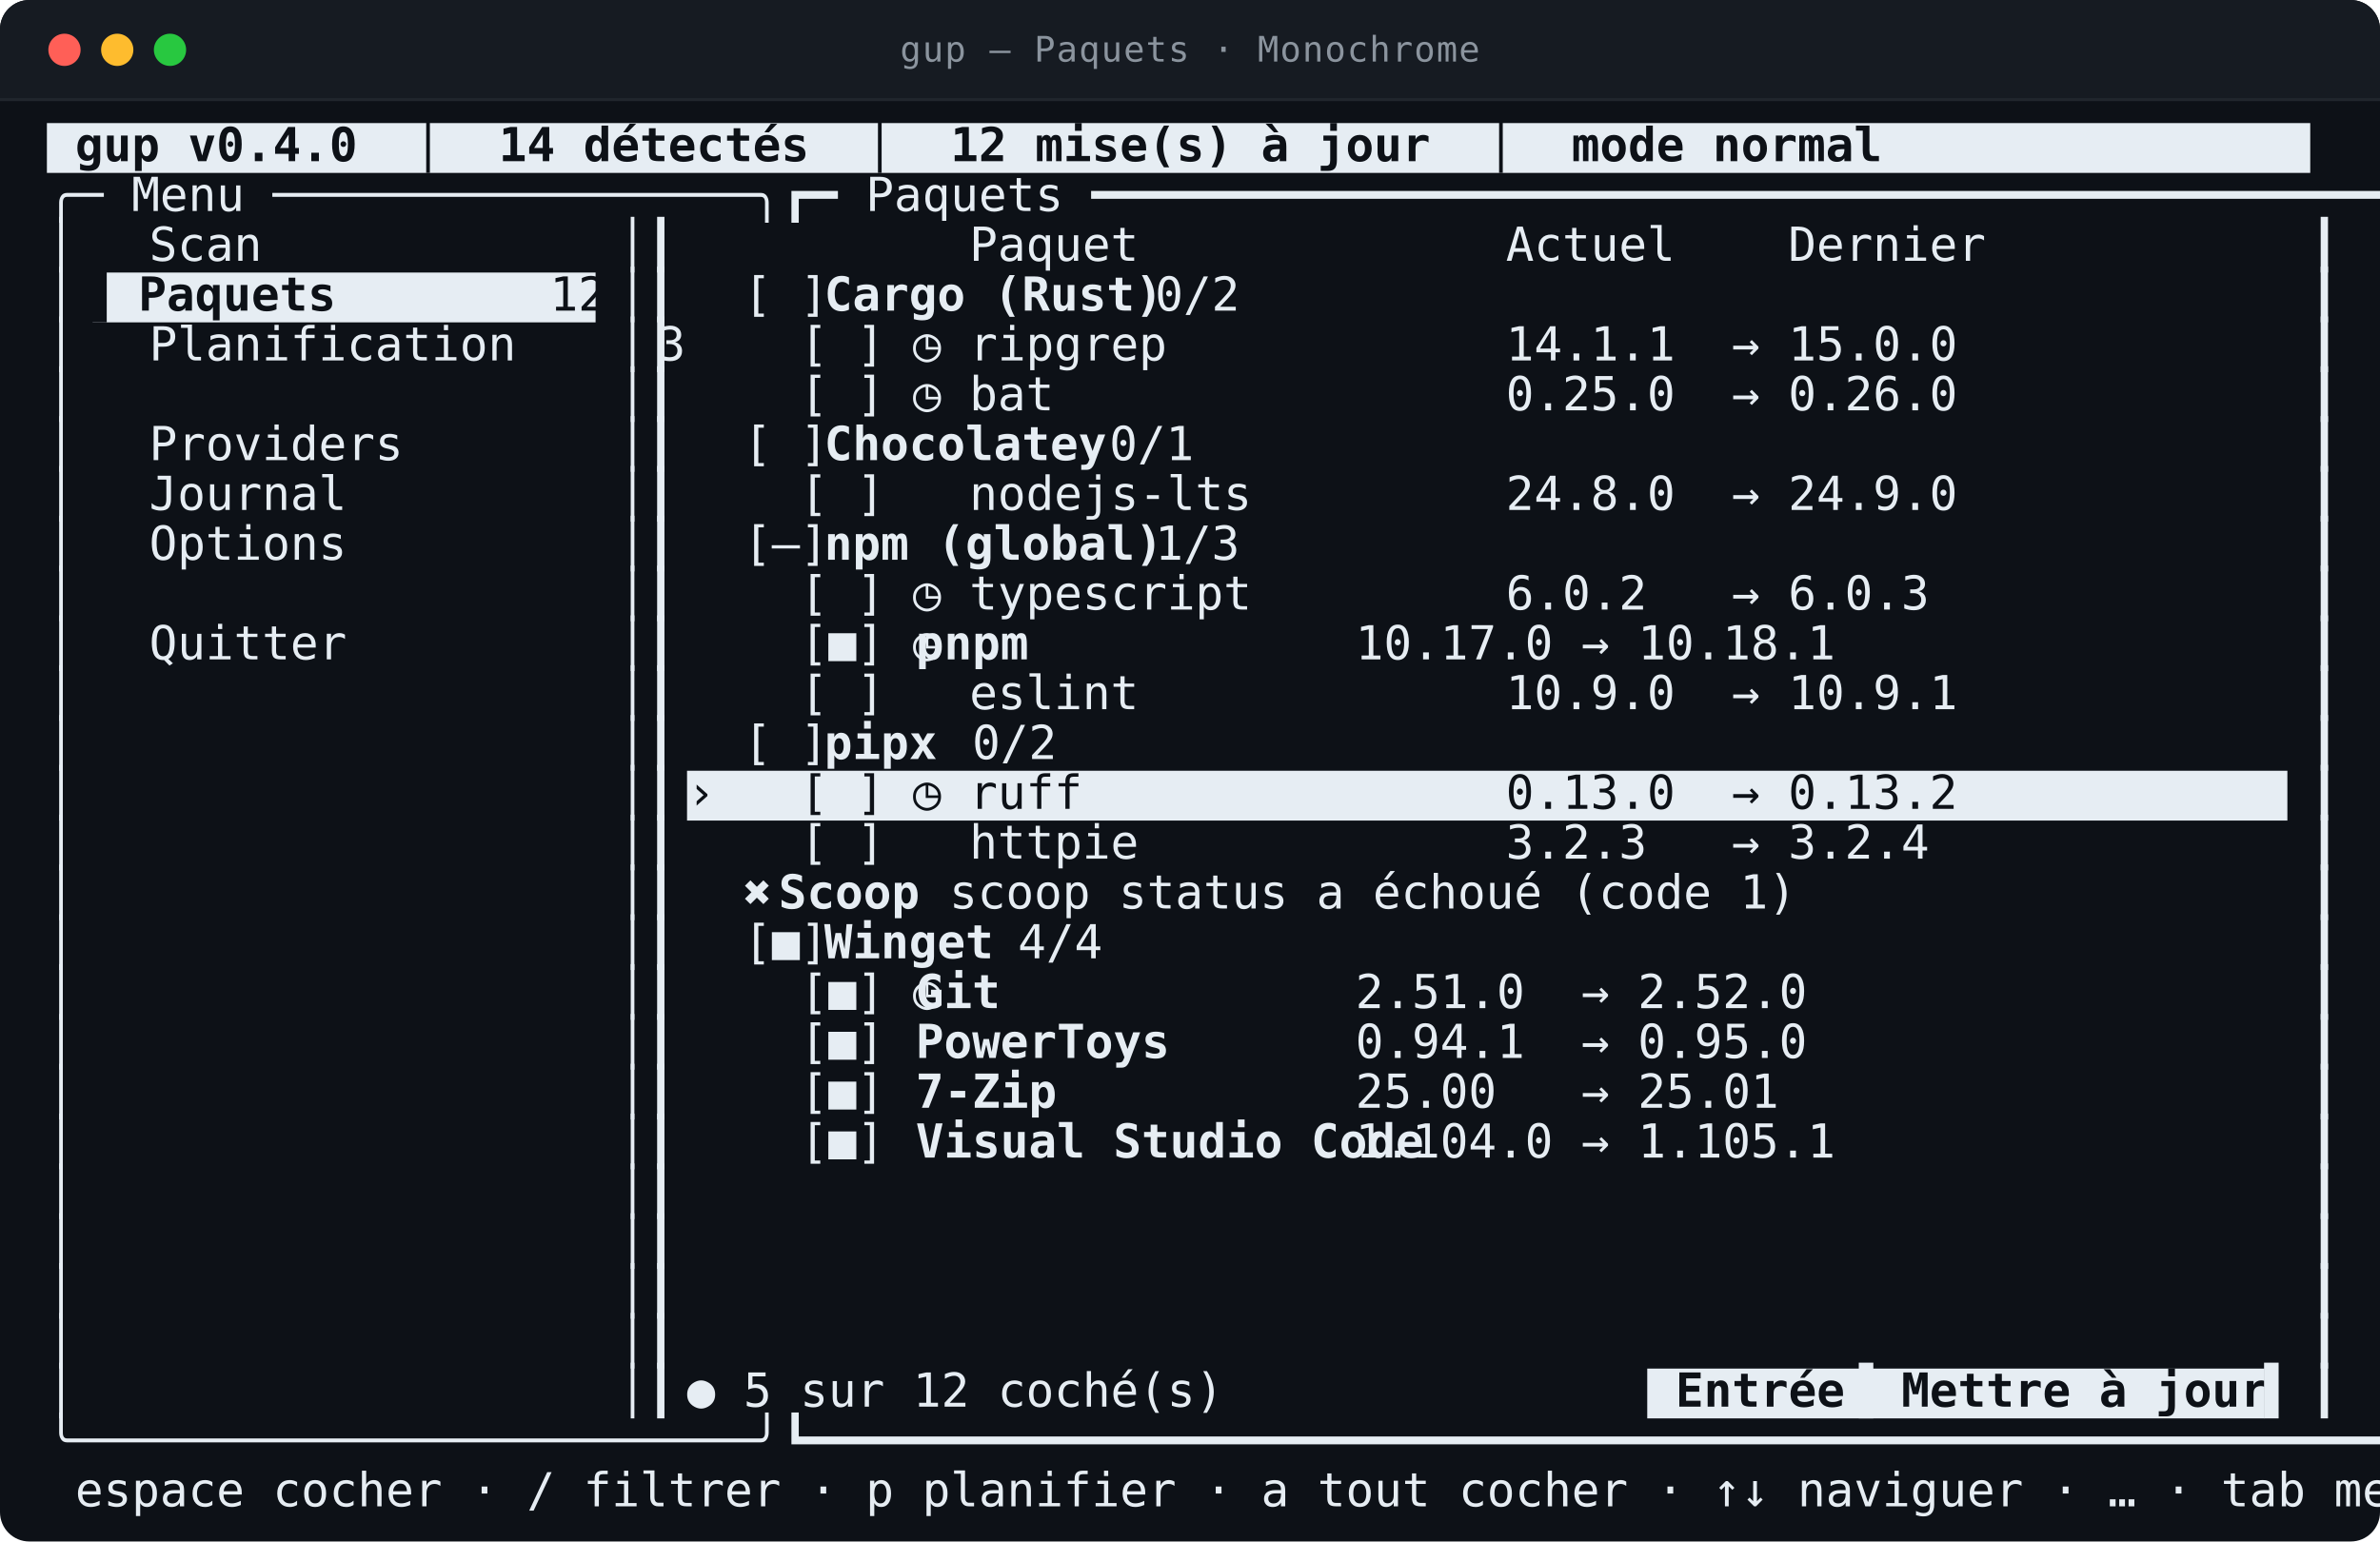
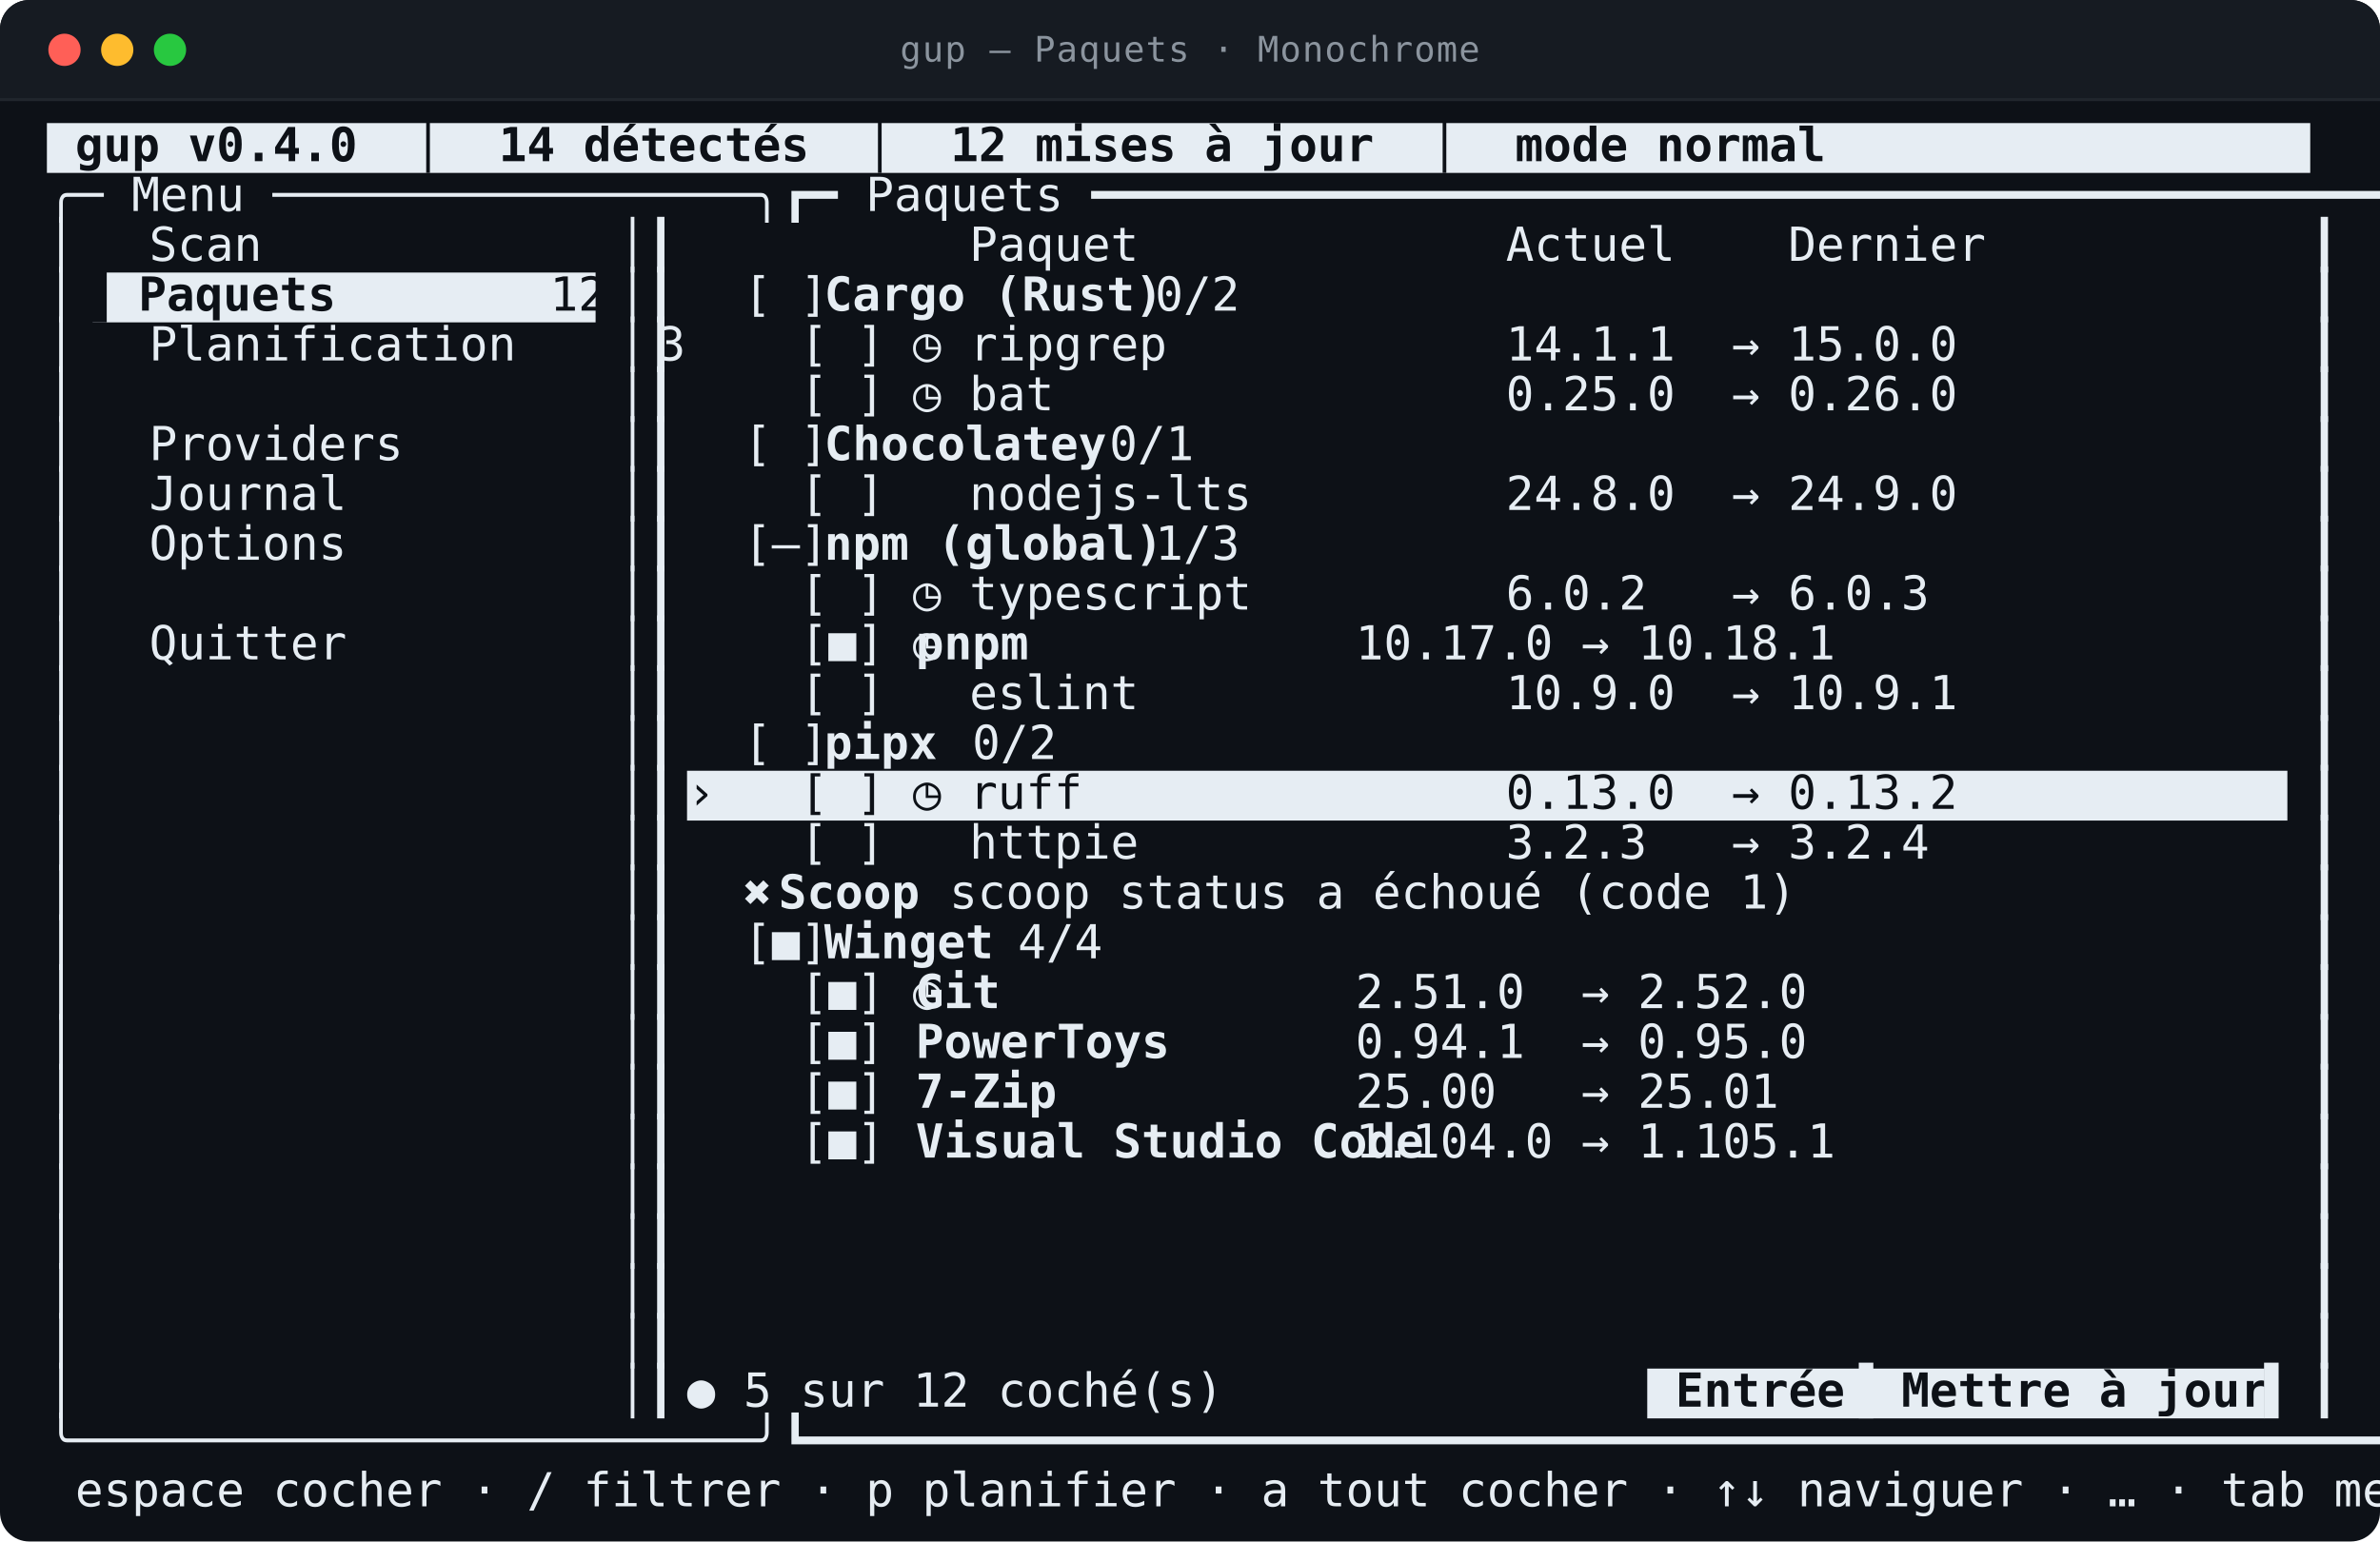
<svg xmlns="http://www.w3.org/2000/svg" viewBox="0 0 812.0 526.0" width="812.0" height="526.0" role="img" aria-labelledby="t d">
  <style>
text{font-family:ui-monospace,SFMono-Regular,"SF Mono",Menlo,Consolas,"DejaVu Sans Mono",monospace;font-size:16px}
.t{font-size:12px;letter-spacing:.4px;fill:#8b949e}
.b{font-weight:700}
.i{font-style:italic}
.u{text-decoration:underline}
.s{text-decoration:line-through}
.us{text-decoration:underline line-through}
.d{opacity:0.62}
.c0{fill:#e6edf3}
.c1{fill:#0d1117}
</style>
  <rect y="0.0" width="812.0" height="526.0" rx="10.0" fill="#0d1117" />
  <rect y="0.0" width="812.0" height="34.0" rx="10.0" fill="#161b22" />
  <rect y="24.0" width="812.0" height="10.0" fill="#161b22" />
  <line x1="0.0" y1="34.0" x2="812.0" y2="34.0" stroke="#21262d" />
  <circle cx="22.0" cy="17.0" r="5.5" fill="#ff5f57" />
  <circle cx="40.0" cy="17.0" r="5.5" fill="#febc2e" />
  <circle cx="58.0" cy="17.0" r="5.5" fill="#28c840" />
  <text class="t" x="406.0" y="21.0" text-anchor="middle">gup — Paquets · Monochrome</text>
  <rect class="c0" x="16.0" y="42.0" width="772.2" height="17.0" />
  <rect class="c0" x="31.6" y="93.0" width="171.6" height="17.0" />
  <rect class="c0" x="234.4" y="263.0" width="546.0" height="17.0" />
  <rect class="c0" x="562.0" y="467.0" width="210.6" height="17.0" />
-   <text class="c1 b" x="16.0" y="55.0" textLength="772.2" lengthAdjust="spacingAndGlyphs" xml:space="preserve"> gup v0.4.0  │  14 détectés  │  12 mise(s) à jour  │  mode normal                                  </text>
+   <text class="c1 b" x="16.0" y="55.0" textLength="772.2" lengthAdjust="spacingAndGlyphs" xml:space="preserve"> gup v0.4.0  │  14 détectés  │  12 mises à jour  │  mode normal                                    </text>
  <text class="c0" x="16.0" y="72.0" textLength="780.0" lengthAdjust="spacingAndGlyphs" xml:space="preserve">╭─ Menu ─────────────────╮┏━ Paquets ━━━━━━━━━━━━━━━━━━━━━━━━━━━━━━━━━━━━━━━━━━━━━━━━━━━━━━━━━━━━━━┓</text>
  <text class="c0" x="16.0" y="89.0" textLength="7.8" lengthAdjust="spacingAndGlyphs" xml:space="preserve">│</text>
  <text class="c0" x="31.6" y="89.0" textLength="156.0" lengthAdjust="spacingAndGlyphs" xml:space="preserve">  Scan              </text>
  <text class="c0" x="211.0" y="89.0" textLength="15.6" lengthAdjust="spacingAndGlyphs" xml:space="preserve">│┃</text>
  <text class="c0" x="234.4" y="89.0" textLength="366.6" lengthAdjust="spacingAndGlyphs" xml:space="preserve">          Paquet             Actuel    Dernier </text>
  <text class="c0" x="788.2" y="89.0" textLength="7.8" lengthAdjust="spacingAndGlyphs" xml:space="preserve">┃</text>
  <text class="c0" x="16.0" y="106.0" textLength="7.8" lengthAdjust="spacingAndGlyphs" xml:space="preserve">│</text>
  <text class="c1" x="31.6" y="106.0" textLength="15.6" lengthAdjust="spacingAndGlyphs" xml:space="preserve">▌ </text>
  <text class="c1 b" x="47.2" y="106.0" textLength="140.4" lengthAdjust="spacingAndGlyphs" xml:space="preserve">Paquets           </text>
  <text class="c1" x="187.6" y="106.0" textLength="15.6" lengthAdjust="spacingAndGlyphs" xml:space="preserve">12</text>
  <text class="c0" x="211.0" y="106.0" textLength="15.6" lengthAdjust="spacingAndGlyphs" xml:space="preserve">│┃</text>
  <text class="c0" x="234.4" y="106.0" textLength="46.8" lengthAdjust="spacingAndGlyphs" xml:space="preserve">  [ ] </text>
  <text class="c0 b" x="281.2" y="106.0" textLength="93.6" lengthAdjust="spacingAndGlyphs" xml:space="preserve">Cargo (Rust)</text>
  <text class="c0" x="374.8" y="106.0" textLength="39.0" lengthAdjust="spacingAndGlyphs" xml:space="preserve">  0/2</text>
  <text class="c0" x="788.2" y="106.0" textLength="7.8" lengthAdjust="spacingAndGlyphs" xml:space="preserve">┃</text>
  <text class="c0" x="16.0" y="123.0" textLength="7.8" lengthAdjust="spacingAndGlyphs" xml:space="preserve">│</text>
  <text class="c0" x="31.6" y="123.0" textLength="163.8" lengthAdjust="spacingAndGlyphs" xml:space="preserve">  Planification     3</text>
  <text class="c0" x="211.0" y="123.0" textLength="15.6" lengthAdjust="spacingAndGlyphs" xml:space="preserve">│┃</text>
  <text class="c0" x="234.4" y="123.0" textLength="358.8" lengthAdjust="spacingAndGlyphs" xml:space="preserve">    [ ] ◷ ripgrep            14.1.1  → 15.0.0 </text>
  <text class="c0" x="788.2" y="123.0" textLength="7.8" lengthAdjust="spacingAndGlyphs" xml:space="preserve">┃</text>
  <text class="c0" x="16.0" y="140.0" textLength="7.8" lengthAdjust="spacingAndGlyphs" xml:space="preserve">│</text>
  <text class="c0" x="211.0" y="140.0" textLength="15.6" lengthAdjust="spacingAndGlyphs" xml:space="preserve">│┃</text>
  <text class="c0" x="234.4" y="140.0" textLength="358.8" lengthAdjust="spacingAndGlyphs" xml:space="preserve">    [ ] ◷ bat                0.25.0  → 0.26.0 </text>
  <text class="c0" x="788.2" y="140.0" textLength="7.8" lengthAdjust="spacingAndGlyphs" xml:space="preserve">┃</text>
  <text class="c0" x="16.0" y="157.0" textLength="7.8" lengthAdjust="spacingAndGlyphs" xml:space="preserve">│</text>
  <text class="c0" x="31.6" y="157.0" textLength="156.0" lengthAdjust="spacingAndGlyphs" xml:space="preserve">  Providers         </text>
  <text class="c0" x="211.0" y="157.0" textLength="15.6" lengthAdjust="spacingAndGlyphs" xml:space="preserve">│┃</text>
  <text class="c0" x="234.4" y="157.0" textLength="46.8" lengthAdjust="spacingAndGlyphs" xml:space="preserve">  [ ] </text>
  <text class="c0 b" x="281.2" y="157.0" textLength="78.0" lengthAdjust="spacingAndGlyphs" xml:space="preserve">Chocolatey</text>
  <text class="c0" x="359.2" y="157.0" textLength="39.0" lengthAdjust="spacingAndGlyphs" xml:space="preserve">  0/1</text>
  <text class="c0" x="788.2" y="157.0" textLength="7.8" lengthAdjust="spacingAndGlyphs" xml:space="preserve">┃</text>
  <text class="c0" x="16.0" y="174.0" textLength="7.8" lengthAdjust="spacingAndGlyphs" xml:space="preserve">│</text>
  <text class="c0" x="31.6" y="174.0" textLength="156.0" lengthAdjust="spacingAndGlyphs" xml:space="preserve">  Journal           </text>
  <text class="c0" x="211.0" y="174.0" textLength="15.6" lengthAdjust="spacingAndGlyphs" xml:space="preserve">│┃</text>
  <text class="c0" x="234.4" y="174.0" textLength="358.8" lengthAdjust="spacingAndGlyphs" xml:space="preserve">    [ ]   nodejs-lts         24.8.0  → 24.9.0 </text>
  <text class="c0" x="788.2" y="174.0" textLength="7.8" lengthAdjust="spacingAndGlyphs" xml:space="preserve">┃</text>
  <text class="c0" x="16.0" y="191.0" textLength="7.8" lengthAdjust="spacingAndGlyphs" xml:space="preserve">│</text>
  <text class="c0" x="31.6" y="191.0" textLength="156.0" lengthAdjust="spacingAndGlyphs" xml:space="preserve">  Options           </text>
  <text class="c0" x="211.0" y="191.0" textLength="15.6" lengthAdjust="spacingAndGlyphs" xml:space="preserve">│┃</text>
  <text class="c0" x="234.4" y="191.0" textLength="46.8" lengthAdjust="spacingAndGlyphs" xml:space="preserve">  [–] </text>
  <text class="c0 b" x="281.2" y="191.0" textLength="93.6" lengthAdjust="spacingAndGlyphs" xml:space="preserve">npm (global)</text>
  <text class="c0" x="374.8" y="191.0" textLength="39.0" lengthAdjust="spacingAndGlyphs" xml:space="preserve">  1/3</text>
  <text class="c0" x="788.2" y="191.0" textLength="7.8" lengthAdjust="spacingAndGlyphs" xml:space="preserve">┃</text>
  <text class="c0" x="16.0" y="208.0" textLength="7.8" lengthAdjust="spacingAndGlyphs" xml:space="preserve">│</text>
  <text class="c0" x="211.0" y="208.0" textLength="15.6" lengthAdjust="spacingAndGlyphs" xml:space="preserve">│┃</text>
  <text class="c0" x="234.4" y="208.0" textLength="358.8" lengthAdjust="spacingAndGlyphs" xml:space="preserve">    [ ] ◷ typescript         6.0.2   → 6.0.3  </text>
  <text class="c0" x="788.2" y="208.0" textLength="7.8" lengthAdjust="spacingAndGlyphs" xml:space="preserve">┃</text>
  <text class="c0" x="16.0" y="225.0" textLength="7.8" lengthAdjust="spacingAndGlyphs" xml:space="preserve">│</text>
  <text class="c0" x="31.6" y="225.0" textLength="156.0" lengthAdjust="spacingAndGlyphs" xml:space="preserve">  Quitter           </text>
  <text class="c0" x="211.0" y="225.0" textLength="15.6" lengthAdjust="spacingAndGlyphs" xml:space="preserve">│┃</text>
  <text class="c0" x="234.4" y="225.0" textLength="78.0" lengthAdjust="spacingAndGlyphs" xml:space="preserve">    [■] ◷ </text>
  <text class="c0 b" x="312.4" y="225.0" textLength="140.4" lengthAdjust="spacingAndGlyphs" xml:space="preserve">pnpm              </text>
  <text class="c0" x="452.8" y="225.0" textLength="140.4" lengthAdjust="spacingAndGlyphs" xml:space="preserve"> 10.17.0 → 10.18.1</text>
  <text class="c0" x="788.2" y="225.0" textLength="7.8" lengthAdjust="spacingAndGlyphs" xml:space="preserve">┃</text>
  <text class="c0" x="16.0" y="242.0" textLength="7.8" lengthAdjust="spacingAndGlyphs" xml:space="preserve">│</text>
  <text class="c0" x="211.0" y="242.0" textLength="15.6" lengthAdjust="spacingAndGlyphs" xml:space="preserve">│┃</text>
  <text class="c0" x="234.4" y="242.0" textLength="358.8" lengthAdjust="spacingAndGlyphs" xml:space="preserve">    [ ]   eslint             10.9.0  → 10.9.1 </text>
  <text class="c0" x="788.2" y="242.0" textLength="7.8" lengthAdjust="spacingAndGlyphs" xml:space="preserve">┃</text>
  <text class="c0" x="16.0" y="259.0" textLength="7.8" lengthAdjust="spacingAndGlyphs" xml:space="preserve">│</text>
  <text class="c0" x="211.0" y="259.0" textLength="15.6" lengthAdjust="spacingAndGlyphs" xml:space="preserve">│┃</text>
  <text class="c0" x="234.4" y="259.0" textLength="46.8" lengthAdjust="spacingAndGlyphs" xml:space="preserve">  [ ] </text>
  <text class="c0 b" x="281.2" y="259.0" textLength="31.2" lengthAdjust="spacingAndGlyphs" xml:space="preserve">pipx</text>
  <text class="c0" x="312.4" y="259.0" textLength="39.0" lengthAdjust="spacingAndGlyphs" xml:space="preserve">  0/2</text>
  <text class="c0" x="788.2" y="259.0" textLength="7.8" lengthAdjust="spacingAndGlyphs" xml:space="preserve">┃</text>
  <text class="c0" x="16.0" y="276.0" textLength="7.8" lengthAdjust="spacingAndGlyphs" xml:space="preserve">│</text>
  <text class="c0" x="211.0" y="276.0" textLength="15.6" lengthAdjust="spacingAndGlyphs" xml:space="preserve">│┃</text>
  <text class="c1" x="234.4" y="276.0" textLength="546.0" lengthAdjust="spacingAndGlyphs" xml:space="preserve">›   [ ] ◷ ruff               0.13.0  → 0.13.2                         </text>
  <text class="c0" x="788.2" y="276.0" textLength="7.8" lengthAdjust="spacingAndGlyphs" xml:space="preserve">┃</text>
  <text class="c0" x="16.0" y="293.0" textLength="7.8" lengthAdjust="spacingAndGlyphs" xml:space="preserve">│</text>
  <text class="c0" x="211.0" y="293.0" textLength="15.6" lengthAdjust="spacingAndGlyphs" xml:space="preserve">│┃</text>
  <text class="c0" x="234.4" y="293.0" textLength="358.8" lengthAdjust="spacingAndGlyphs" xml:space="preserve">    [ ]   httpie             3.2.3   → 3.2.4  </text>
  <text class="c0" x="788.2" y="293.0" textLength="7.8" lengthAdjust="spacingAndGlyphs" xml:space="preserve">┃</text>
  <text class="c0" x="16.0" y="310.0" textLength="7.8" lengthAdjust="spacingAndGlyphs" xml:space="preserve">│</text>
  <text class="c0" x="211.0" y="310.0" textLength="15.6" lengthAdjust="spacingAndGlyphs" xml:space="preserve">│┃</text>
  <text class="c0" x="234.4" y="310.0" textLength="31.2" lengthAdjust="spacingAndGlyphs" xml:space="preserve">  ✖ </text>
  <text class="c0 b" x="265.6" y="310.0" textLength="39.0" lengthAdjust="spacingAndGlyphs" xml:space="preserve">Scoop</text>
  <text class="c0" x="304.6" y="310.0" textLength="249.6" lengthAdjust="spacingAndGlyphs" xml:space="preserve">  scoop status a échoué (code 1)</text>
  <text class="c0" x="788.2" y="310.0" textLength="7.8" lengthAdjust="spacingAndGlyphs" xml:space="preserve">┃</text>
  <text class="c0" x="16.0" y="327.0" textLength="7.8" lengthAdjust="spacingAndGlyphs" xml:space="preserve">│</text>
  <text class="c0" x="211.0" y="327.0" textLength="15.6" lengthAdjust="spacingAndGlyphs" xml:space="preserve">│┃</text>
  <text class="c0" x="234.4" y="327.0" textLength="46.8" lengthAdjust="spacingAndGlyphs" xml:space="preserve">  [■] </text>
  <text class="c0 b" x="281.2" y="327.0" textLength="46.8" lengthAdjust="spacingAndGlyphs" xml:space="preserve">Winget</text>
  <text class="c0" x="328.0" y="327.0" textLength="39.0" lengthAdjust="spacingAndGlyphs" xml:space="preserve">  4/4</text>
  <text class="c0" x="788.2" y="327.0" textLength="7.8" lengthAdjust="spacingAndGlyphs" xml:space="preserve">┃</text>
  <text class="c0" x="16.0" y="344.0" textLength="7.8" lengthAdjust="spacingAndGlyphs" xml:space="preserve">│</text>
  <text class="c0" x="211.0" y="344.0" textLength="15.6" lengthAdjust="spacingAndGlyphs" xml:space="preserve">│┃</text>
  <text class="c0" x="234.4" y="344.0" textLength="78.0" lengthAdjust="spacingAndGlyphs" xml:space="preserve">    [■] ◷ </text>
  <text class="c0 b" x="312.4" y="344.0" textLength="140.4" lengthAdjust="spacingAndGlyphs" xml:space="preserve">Git               </text>
  <text class="c0" x="452.8" y="344.0" textLength="140.4" lengthAdjust="spacingAndGlyphs" xml:space="preserve"> 2.51.0  → 2.52.0 </text>
  <text class="c0" x="788.2" y="344.0" textLength="7.8" lengthAdjust="spacingAndGlyphs" xml:space="preserve">┃</text>
  <text class="c0" x="16.0" y="361.0" textLength="7.8" lengthAdjust="spacingAndGlyphs" xml:space="preserve">│</text>
  <text class="c0" x="211.0" y="361.0" textLength="15.6" lengthAdjust="spacingAndGlyphs" xml:space="preserve">│┃</text>
  <text class="c0" x="234.4" y="361.0" textLength="78.0" lengthAdjust="spacingAndGlyphs" xml:space="preserve">    [■]   </text>
  <text class="c0 b" x="312.4" y="361.0" textLength="140.4" lengthAdjust="spacingAndGlyphs" xml:space="preserve">PowerToys         </text>
  <text class="c0" x="452.8" y="361.0" textLength="140.4" lengthAdjust="spacingAndGlyphs" xml:space="preserve"> 0.94.1  → 0.95.0 </text>
  <text class="c0" x="788.2" y="361.0" textLength="7.8" lengthAdjust="spacingAndGlyphs" xml:space="preserve">┃</text>
  <text class="c0" x="16.0" y="378.0" textLength="7.8" lengthAdjust="spacingAndGlyphs" xml:space="preserve">│</text>
  <text class="c0" x="211.0" y="378.0" textLength="15.6" lengthAdjust="spacingAndGlyphs" xml:space="preserve">│┃</text>
  <text class="c0" x="234.4" y="378.0" textLength="78.0" lengthAdjust="spacingAndGlyphs" xml:space="preserve">    [■]   </text>
  <text class="c0 b" x="312.4" y="378.0" textLength="140.4" lengthAdjust="spacingAndGlyphs" xml:space="preserve">7-Zip             </text>
  <text class="c0" x="452.8" y="378.0" textLength="140.4" lengthAdjust="spacingAndGlyphs" xml:space="preserve"> 25.00   → 25.01  </text>
  <text class="c0" x="788.2" y="378.0" textLength="7.8" lengthAdjust="spacingAndGlyphs" xml:space="preserve">┃</text>
  <text class="c0" x="16.0" y="395.0" textLength="7.8" lengthAdjust="spacingAndGlyphs" xml:space="preserve">│</text>
  <text class="c0" x="211.0" y="395.0" textLength="15.6" lengthAdjust="spacingAndGlyphs" xml:space="preserve">│┃</text>
  <text class="c0" x="234.4" y="395.0" textLength="78.0" lengthAdjust="spacingAndGlyphs" xml:space="preserve">    [■]   </text>
  <text class="c0 b" x="312.4" y="395.0" textLength="140.4" lengthAdjust="spacingAndGlyphs" xml:space="preserve">Visual Studio Code</text>
  <text class="c0" x="452.8" y="395.0" textLength="140.4" lengthAdjust="spacingAndGlyphs" xml:space="preserve"> 1.104.0 → 1.105.1</text>
  <text class="c0" x="788.2" y="395.0" textLength="7.8" lengthAdjust="spacingAndGlyphs" xml:space="preserve">┃</text>
  <text class="c0" x="16.0" y="412.0" textLength="7.8" lengthAdjust="spacingAndGlyphs" xml:space="preserve">│</text>
  <text class="c0" x="211.0" y="412.0" textLength="15.6" lengthAdjust="spacingAndGlyphs" xml:space="preserve">│┃</text>
  <text class="c0" x="788.2" y="412.0" textLength="7.8" lengthAdjust="spacingAndGlyphs" xml:space="preserve">┃</text>
  <text class="c0" x="16.0" y="429.0" textLength="7.8" lengthAdjust="spacingAndGlyphs" xml:space="preserve">│</text>
  <text class="c0" x="211.0" y="429.0" textLength="15.6" lengthAdjust="spacingAndGlyphs" xml:space="preserve">│┃</text>
  <text class="c0" x="788.2" y="429.0" textLength="7.8" lengthAdjust="spacingAndGlyphs" xml:space="preserve">┃</text>
  <text class="c0" x="16.0" y="446.0" textLength="7.8" lengthAdjust="spacingAndGlyphs" xml:space="preserve">│</text>
  <text class="c0" x="211.0" y="446.0" textLength="15.6" lengthAdjust="spacingAndGlyphs" xml:space="preserve">│┃</text>
  <text class="c0" x="788.2" y="446.0" textLength="7.8" lengthAdjust="spacingAndGlyphs" xml:space="preserve">┃</text>
  <text class="c0" x="16.0" y="463.0" textLength="7.8" lengthAdjust="spacingAndGlyphs" xml:space="preserve">│</text>
  <text class="c0" x="211.0" y="463.0" textLength="15.6" lengthAdjust="spacingAndGlyphs" xml:space="preserve">│┃</text>
  <text class="c0" x="788.2" y="463.0" textLength="7.8" lengthAdjust="spacingAndGlyphs" xml:space="preserve">┃</text>
  <text class="c0" x="16.0" y="480.0" textLength="7.8" lengthAdjust="spacingAndGlyphs" xml:space="preserve">│</text>
  <text class="c0" x="211.0" y="480.0" textLength="15.6" lengthAdjust="spacingAndGlyphs" xml:space="preserve">│┃</text>
  <text class="c0" x="234.4" y="480.0" textLength="327.6" lengthAdjust="spacingAndGlyphs" xml:space="preserve">● 5 sur 12 coché(s)                      ▐</text>
  <text class="c1 b" x="562.0" y="480.0" textLength="210.6" lengthAdjust="spacingAndGlyphs" xml:space="preserve"> Entrée  Mettre à jour (5) </text>
  <text class="c0" x="772.6" y="480.0" textLength="7.8" lengthAdjust="spacingAndGlyphs" xml:space="preserve">▌</text>
  <text class="c0" x="788.2" y="480.0" textLength="7.8" lengthAdjust="spacingAndGlyphs" xml:space="preserve">┃</text>
  <text class="c0" x="16.0" y="497.0" textLength="780.0" lengthAdjust="spacingAndGlyphs" xml:space="preserve">╰────────────────────────╯┗━━━━━━━━━━━━━━━━━━━━━━━━━━━━━━━━━━━━━━━━━━━━━━━━━━━━━━━━━━━━━━━━━━━━━━━━┛</text>
  <text class="c0" x="16.0" y="514.0" textLength="756.6" lengthAdjust="spacingAndGlyphs" xml:space="preserve"> espace cocher · / filtrer · p planifier · a tout cocher · ↑↓ naviguer · … · tab menu · q quitter</text>
</svg>
